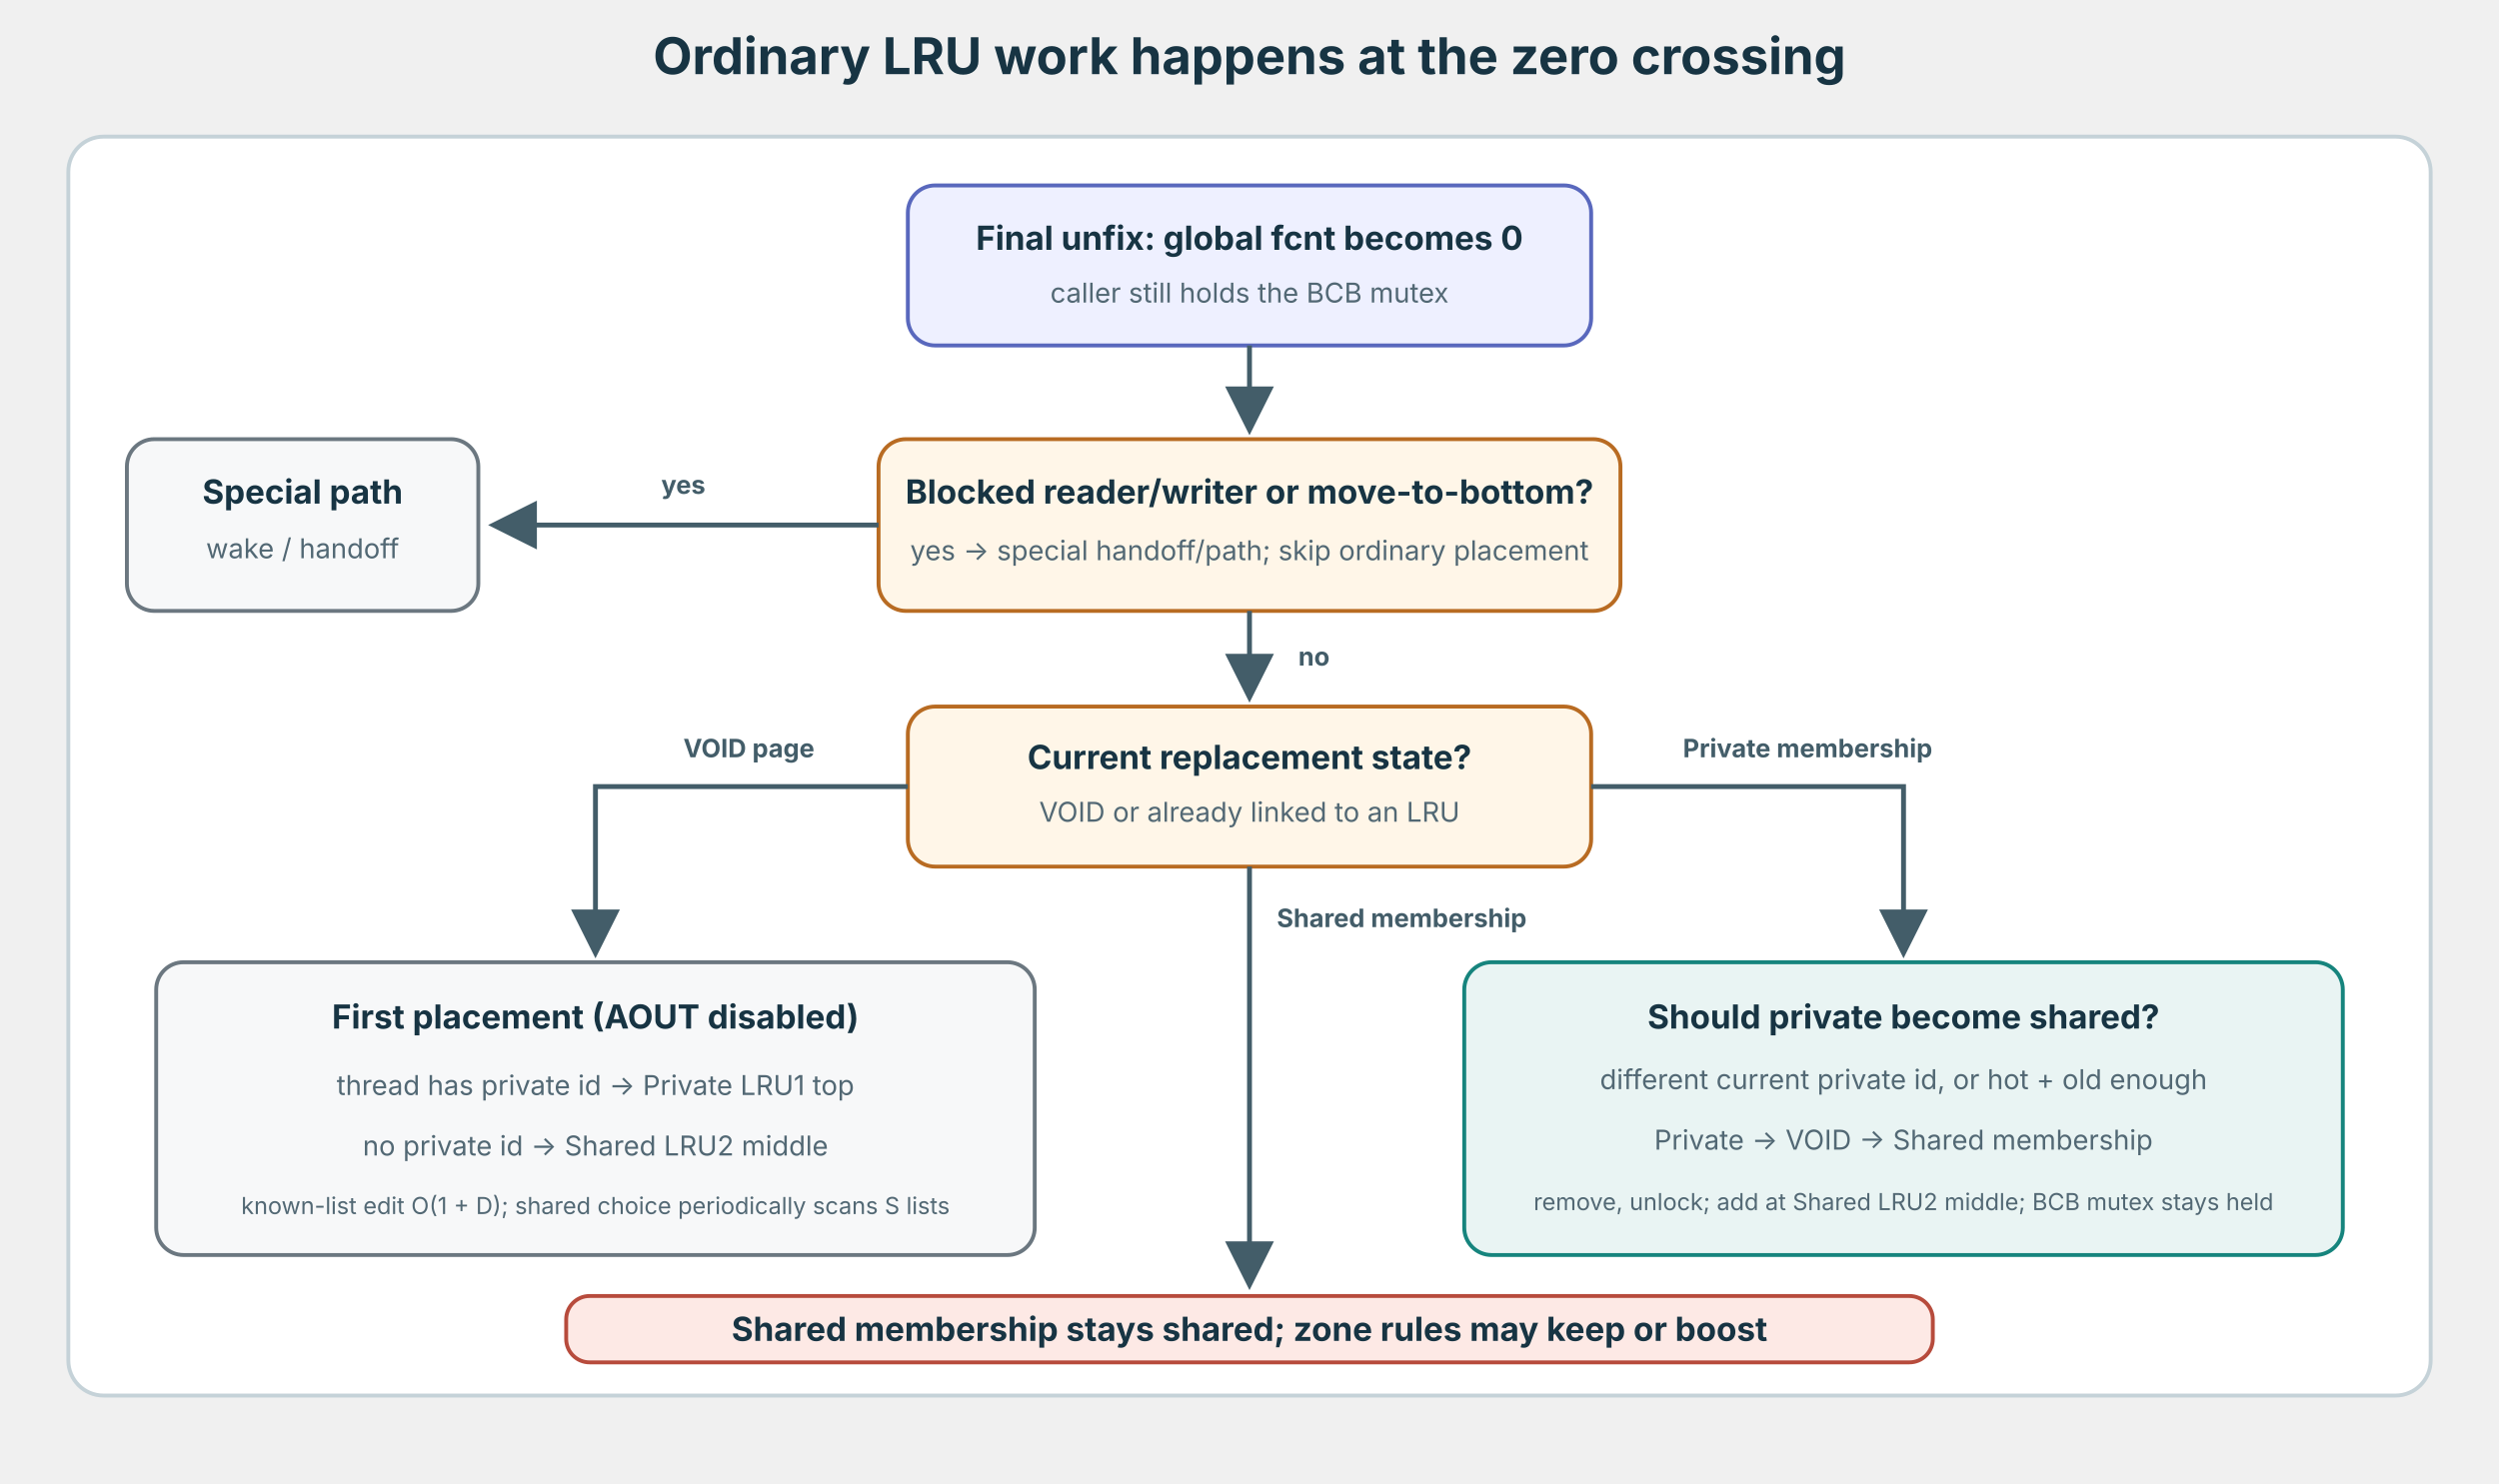
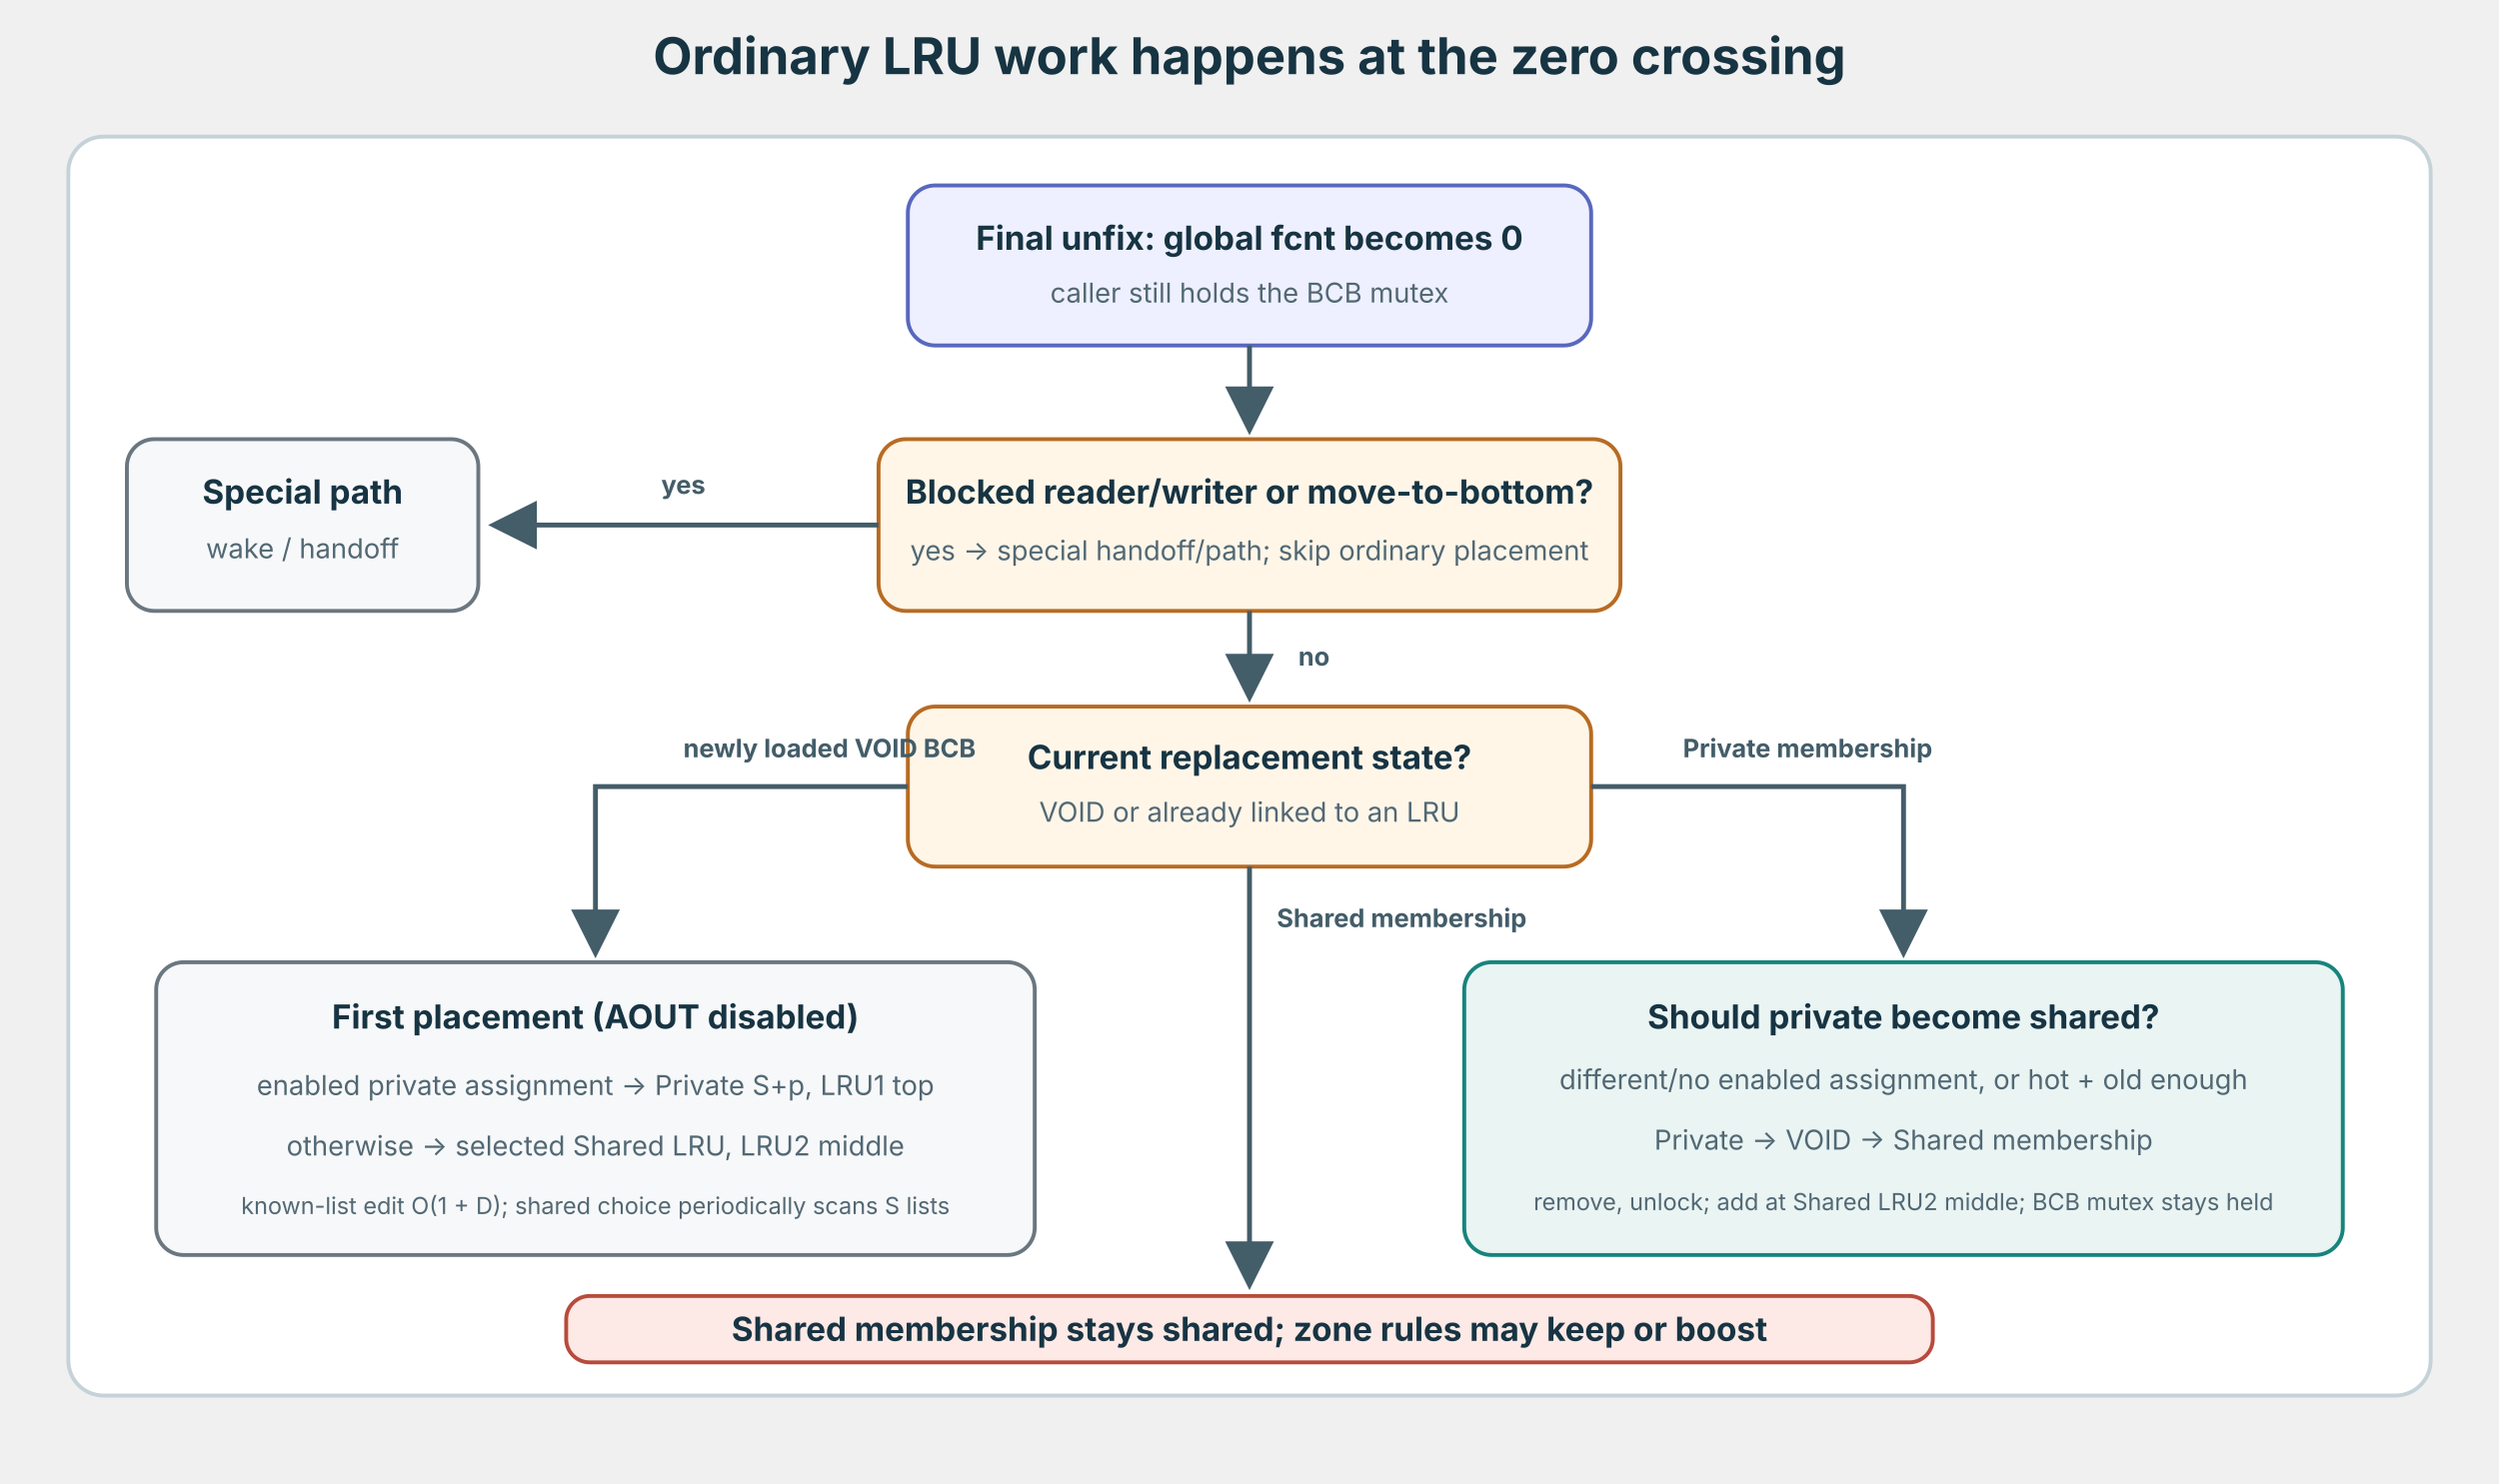
<svg xmlns="http://www.w3.org/2000/svg" width="1280" height="760" viewBox="0 0 1280 760" role="img" aria-labelledby="title desc">
  <defs>
    <marker id="arrow" markerWidth="10" markerHeight="10" refX="8" refY="5" orient="auto">
      <path d="M0,0 L10,5 L0,10 z" fill="#435d69" />
    </marker>
    <style>.panel{fill:#fff;stroke:#c5d2d8;stroke-width:2}.event{fill:#eef0ff;stroke:#5968bd;stroke-width:2}.decision{fill:#fff6e8;stroke:#b86b22;stroke-width:2}.private{fill:#e9f4f3;stroke:#16847d;stroke-width:2}.shared{fill:#fde9e5;stroke:#b74b3c;stroke-width:2}.void{fill:#f7f8f9;stroke:#6b7780;stroke-width:2}.t{font:700 26px Inter,Arial,sans-serif;fill:#173443}.h{font:700 17px Inter,Arial,sans-serif;fill:#173443}.s{font:14px Inter,Arial,sans-serif;fill:#526874}.tiny{font:12px Inter,Arial,sans-serif;fill:#526874}.line{fill:none;stroke:#435d69;stroke-width:2.5;marker-end:url(#arrow)}.label{font:700 13px Inter,Arial,sans-serif;fill:#435d69}</style>
  </defs>
  <text x="640" y="38" text-anchor="middle" class="t">Ordinary LRU work happens at the zero crossing</text>
  <rect x="35" y="70" rx="18" width="1210" height="645" class="panel" />
  <rect x="465" y="95" rx="14" width="350" height="82" class="event" />
  <text x="640" y="128" text-anchor="middle" class="h">Final unfix: global fcnt becomes 0</text>
  <text x="640" y="155" text-anchor="middle" class="s">caller still holds the BCB mutex</text>
  <path d="M640 177 V218" class="line" />
  <rect x="450" y="225" rx="14" width="380" height="88" class="decision" />
  <text x="640" y="258" text-anchor="middle" class="h">Blocked reader/writer or move-to-bottom?</text>
  <text x="640" y="287" text-anchor="middle" class="s">yes → special handoff/path; skip ordinary placement</text>
  <path d="M450 269 H255" class="line" />
  <text x="350" y="253" text-anchor="middle" class="label">yes</text>
  <rect x="65" y="225" rx="14" width="180" height="88" class="void" />
  <text x="155" y="258" text-anchor="middle" class="h">Special path</text>
  <text x="155" y="286" text-anchor="middle" class="s">wake / handoff</text>
  <path d="M640 313 V355" class="line" />
  <text x="665" y="341" class="label">no</text>
  <rect x="465" y="362" rx="14" width="350" height="82" class="decision" />
  <text x="640" y="394" text-anchor="middle" class="h">Current replacement state?</text>
  <text x="640" y="421" text-anchor="middle" class="s">VOID or already linked to an LRU</text>
  <path d="M465 403 H305 V486" class="line" />
-   <text x="350" y="388" class="label">VOID page</text>
+   <text x="350" y="388" class="label">newly loaded VOID BCB</text>
  <rect x="80" y="493" rx="14" width="450" height="150" class="void" />
  <text x="305" y="527" text-anchor="middle" class="h">First placement (AOUT disabled)</text>
-   <text x="305" y="561" text-anchor="middle" class="s">thread has private id → Private LRU1 top</text>
-   <text x="305" y="592" text-anchor="middle" class="s">no private id → Shared LRU2 middle</text>
+   <text x="305" y="561" text-anchor="middle" class="s">enabled private assignment → Private S+p, LRU1 top</text>
+   <text x="305" y="592" text-anchor="middle" class="s">otherwise → selected Shared LRU, LRU2 middle</text>
  <text x="305" y="622" text-anchor="middle" class="tiny">known-list edit O(1 + D); shared choice periodically scans S lists</text>
  <path d="M815 403 H975 V486" class="line" />
  <text x="862" y="388" class="label">Private membership</text>
  <path d="M640 444 V656" class="line" />
  <text x="654" y="475" class="label">Shared membership</text>
  <rect x="750" y="493" rx="14" width="450" height="150" class="private" />
  <text x="975" y="527" text-anchor="middle" class="h">Should private become shared?</text>
-   <text x="975" y="558" text-anchor="middle" class="s">different current private id, or hot + old enough</text>
+   <text x="975" y="558" text-anchor="middle" class="s">different/no enabled assignment, or hot + old enough</text>
  <text x="975" y="589" text-anchor="middle" class="s">Private → VOID → Shared membership</text>
  <text x="975" y="620" text-anchor="middle" class="tiny">remove, unlock; add at Shared LRU2 middle; BCB mutex stays held</text>
  <rect x="290" y="664" rx="12" width="700" height="34" class="shared" />
  <text x="640" y="687" text-anchor="middle" class="h">Shared membership stays shared; zone rules may keep or boost</text>
</svg>
